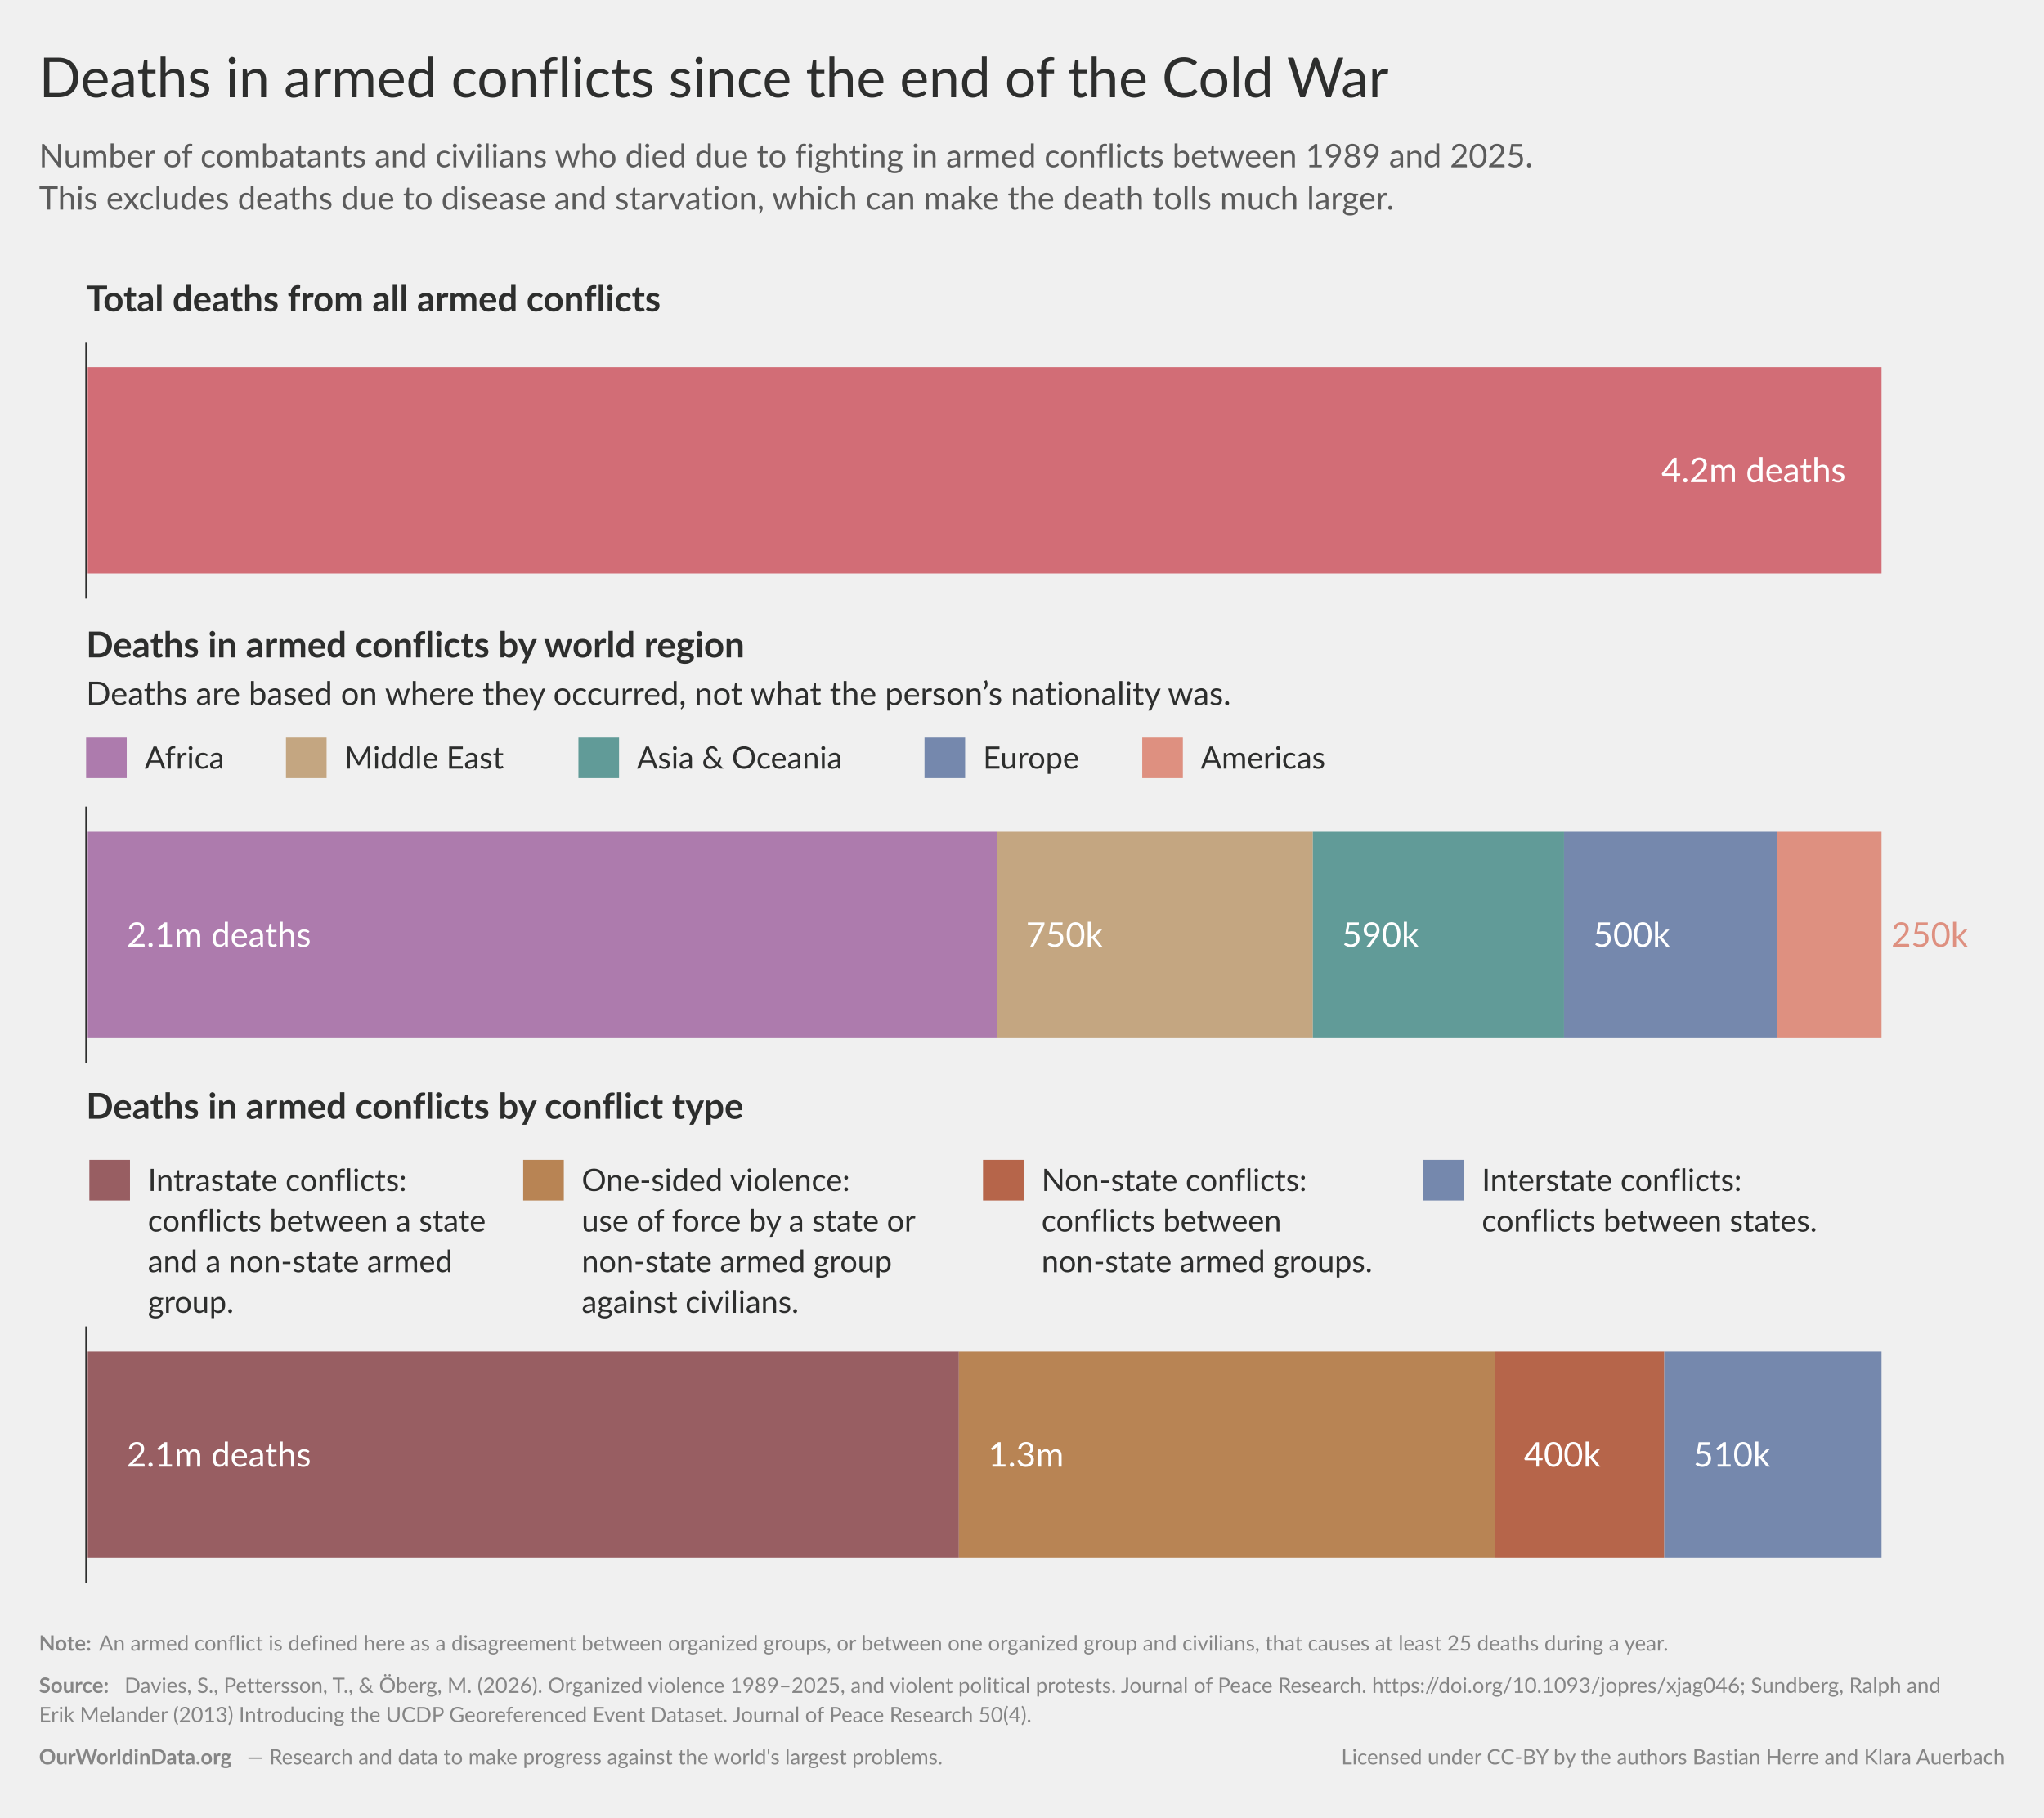
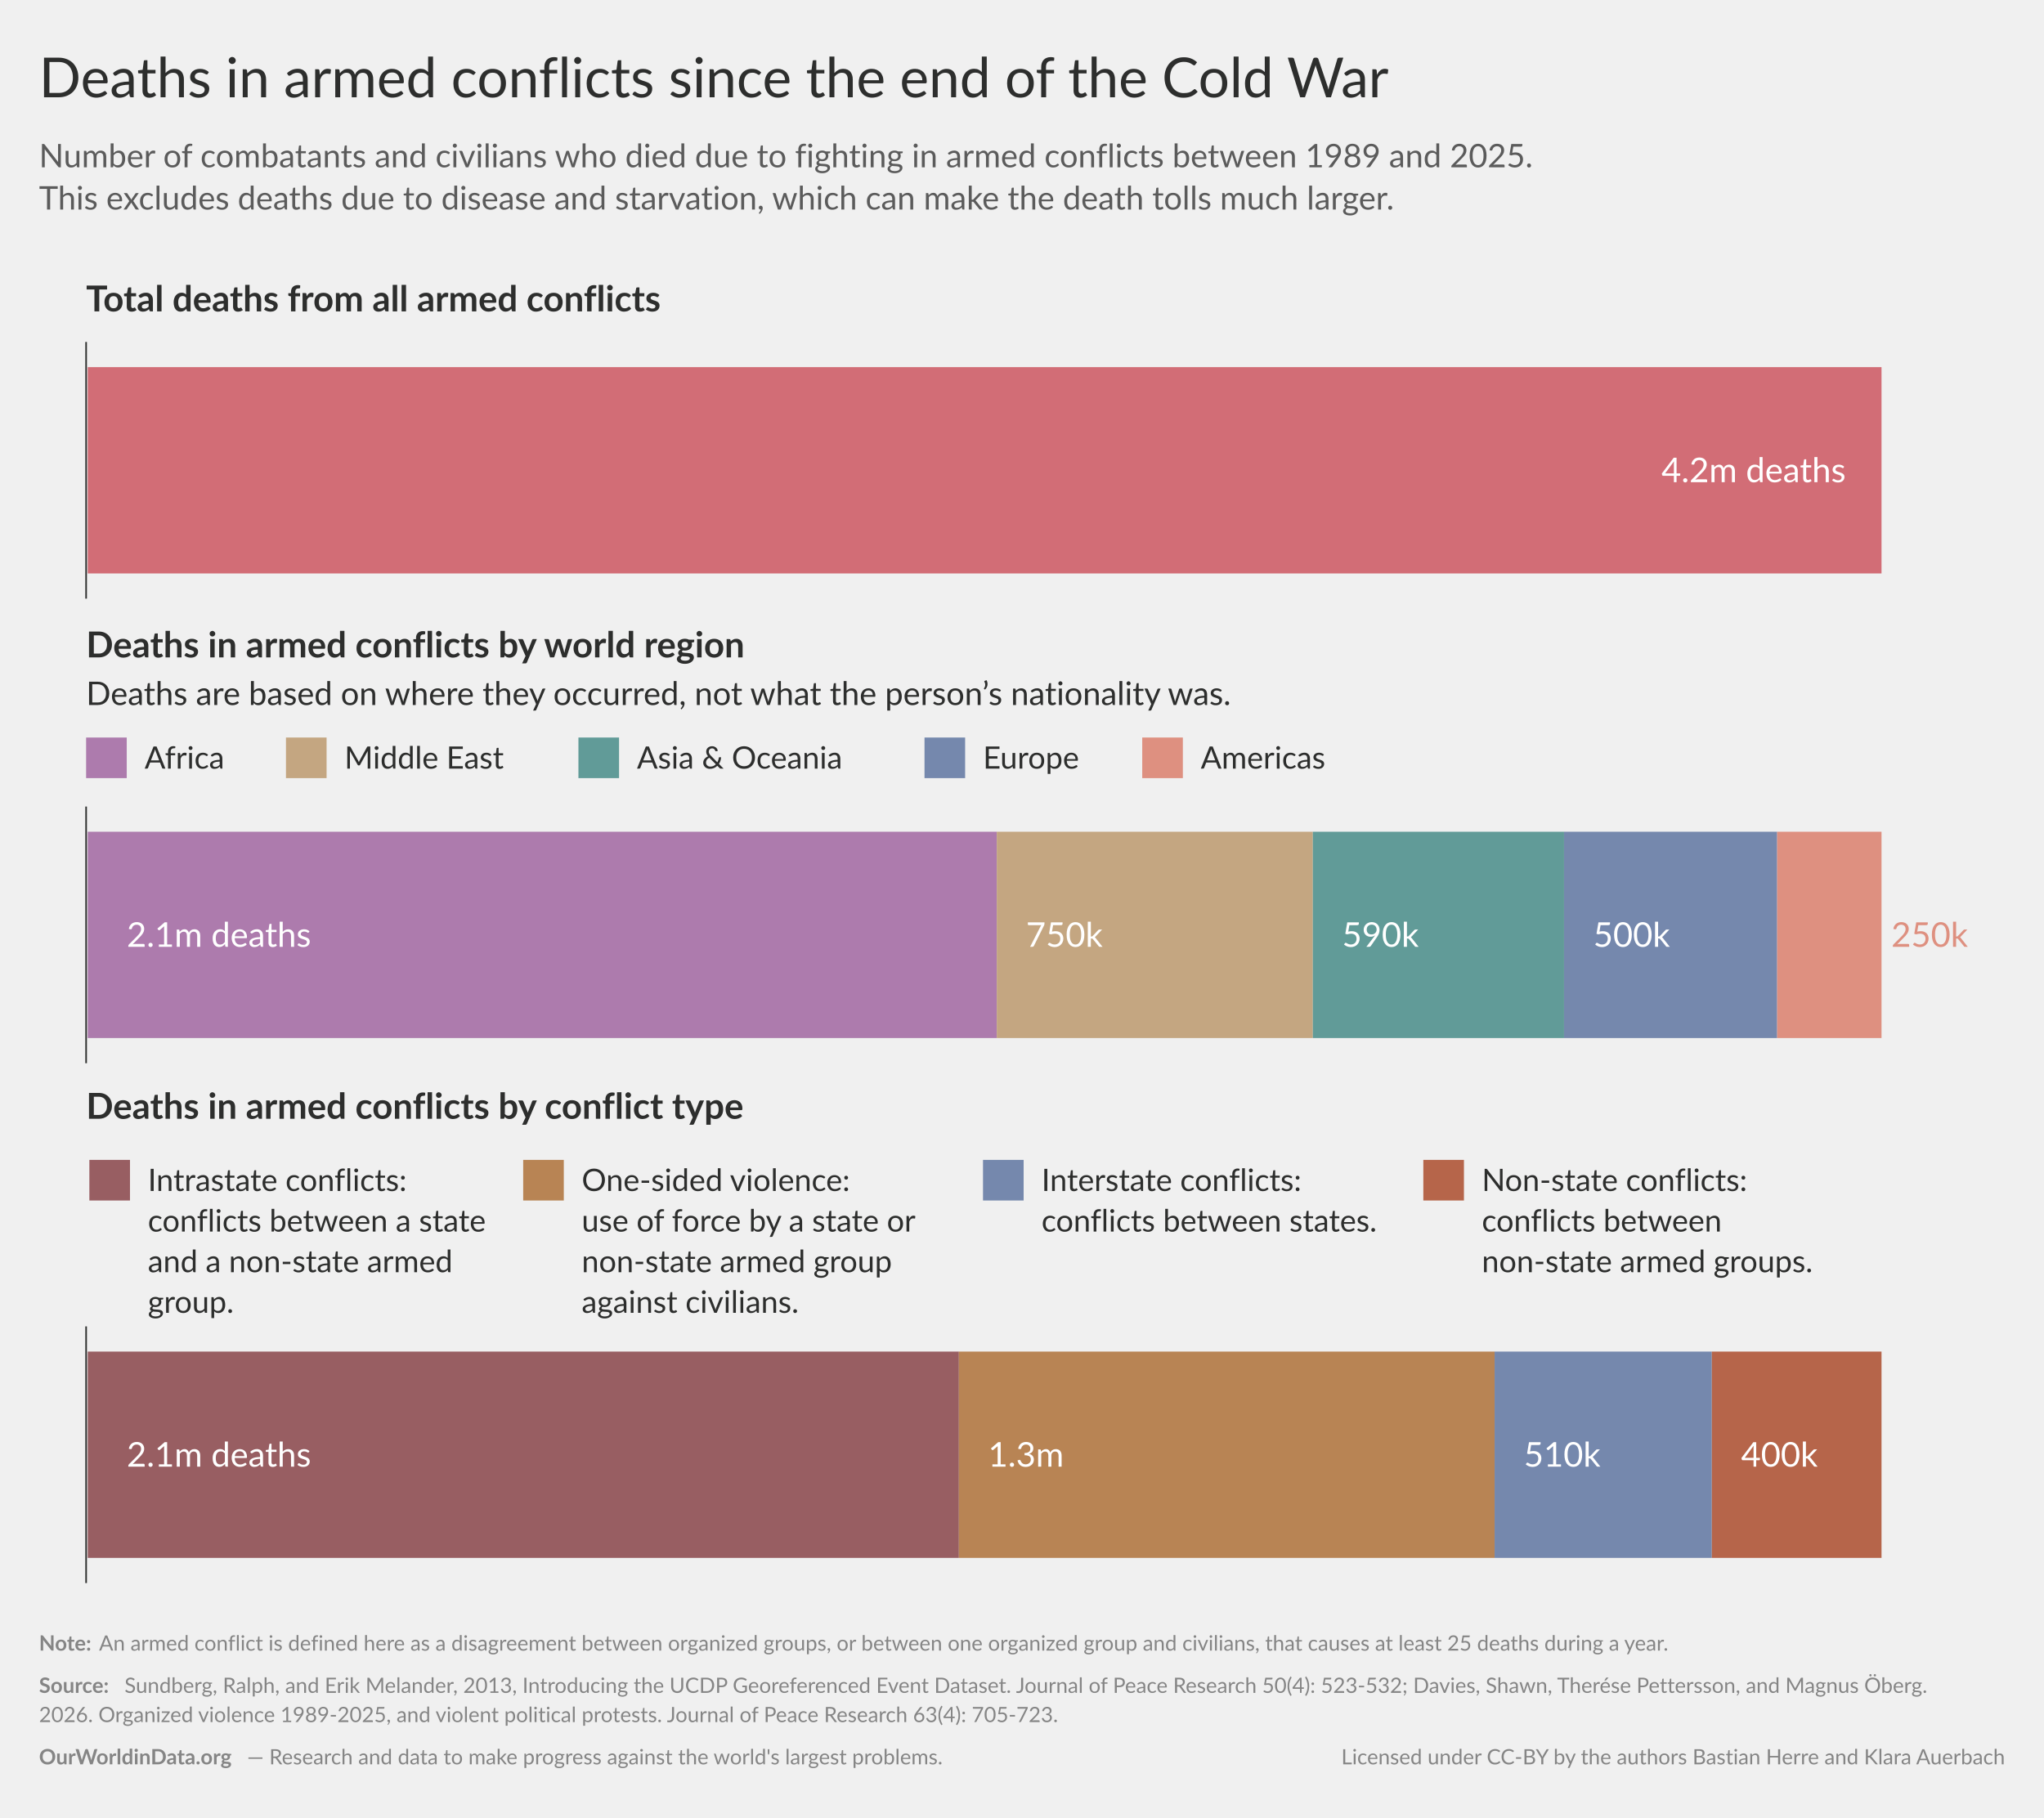
<svg xmlns="http://www.w3.org/2000/svg" width="905.76pt" height="805.68pt" viewBox="0 0 905.76 805.68" version="1.1">
  <defs>
    <style type="text/css">*{stroke-linejoin: round; stroke-linecap: butt}</style>
  </defs>
  <g id="figure_1">
    <g id="patch_1">
      <path d="M 0 805.68  L 905.76 805.68  L 905.76 0  L 0 0  L 0 805.68  z " style="fill: none" />
    </g>
    <g id="legend__africa-chip">
      <path d="M 38.16 344.88  L 56.16 344.88  L 56.16 326.88  L 38.16 326.88  z " style="fill: #ad7bad" />
    </g>
    <g id="legend__middle-east-chip">
      <path d="M 126.72 344.88  L 144.72 344.88  L 144.72 326.88  L 126.72 326.88  z " style="fill: #c4a681" />
    </g>
    <g id="legend__asia-oceania-chip">
      <path d="M 256.32 344.88  L 274.32 344.88  L 274.32 326.88  L 256.32 326.88  z " style="fill: #619b98" />
    </g>
    <g id="legend__europe-chip">
      <path d="M 409.68 344.88  L 427.68 344.88  L 427.68 326.88  L 409.68 326.88  z " style="fill: #7588ad" />
    </g>
    <g id="legend__americas-chip">
      <path d="M 506.16 344.88  L 524.16 344.88  L 524.16 326.88  L 506.16 326.88  z " style="fill: #de9080" />
    </g>
    <g id="legend__intrastate-chip">
      <path d="M 39.6 532.08  L 57.6 532.08  L 57.6 514.08  L 39.6 514.08  z " style="fill: #985e62" />
    </g>
    <g id="legend__onesided-chip">
      <path d="M 231.84 532.08  L 249.84 532.08  L 249.84 514.08  L 231.84 514.08  z " style="fill: #b88454" />
    </g>
+     <g id="legend__interstate-chip">
+       <path d="M 435.6 532.08  L 453.6 532.08  L 453.6 514.08  L 435.6 514.08  z " style="fill: #7588ad" />
+     </g>
    <g id="legend__nonstate-chip">
-       <path d="M 435.6 532.08  L 453.6 532.08  L 453.6 514.08  L 435.6 514.08  z " style="fill: #b6654a" />
-     </g>
-     <g id="legend__interstate-chip">
-       <path d="M 630.72 532.08  L 648.72 532.08  L 648.72 514.08  L 630.72 514.08  z " style="fill: #7588ad" />
+       <path d="M 630.72 532.08  L 648.72 532.08  L 648.72 514.08  L 630.72 514.08  z " style="fill: #b6654a" />
    </g>
    <g id="bar__total-all">
      <path d="M 38.88 254.16  L 833.76 254.16  L 833.76 162.72  L 38.88 162.72  z " style="fill: #d26d76" />
    </g>
    <g id="bar__region-africa">
      <path d="M 38.88 460.08  L 441.703 460.08  L 441.703 368.64  L 38.88 368.64  z " style="fill: #ad7bad" />
    </g>
    <g id="bar__region-middle-east">
      <path d="M 441.703 460.08  L 581.761 460.08  L 581.761 368.64  L 441.703 368.64  z " style="fill: #c4a681" />
    </g>
    <g id="bar__region-asia-oceania">
      <path d="M 581.761 460.08  L 693.072 460.08  L 693.072 368.64  L 581.761 368.64  z " style="fill: #619b98" />
    </g>
    <g id="bar__region-europe">
      <path d="M 693.072 460.08  L 787.514 460.08  L 787.514 368.64  L 693.072 368.64  z " style="fill: #7588ad" />
    </g>
    <g id="bar__region-americas">
      <path d="M 787.514 460.08  L 833.76 460.08  L 833.76 368.64  L 787.514 368.64  z " style="fill: #de9080" />
    </g>
    <g id="bar__type-intrastate">
      <path d="M 38.88 690.48  L 424.912 690.48  L 424.912 599.04  L 38.88 599.04  z " style="fill: #985e62" />
    </g>
    <g id="bar__type-onesided">
      <path d="M 424.912 690.48  L 662.3 690.48  L 662.3 599.04  L 424.912 599.04  z " style="fill: #b88454" />
    </g>
+     <g id="bar__type-interstate">
+       <path d="M 662.3 690.48  L 758.57 690.48  L 758.57 599.04  L 662.3 599.04  z " style="fill: #7588ad" />
+     </g>
    <g id="bar__type-nonstate">
-       <path d="M 662.3 690.48  L 737.49 690.48  L 737.49 599.04  L 662.3 599.04  z " style="fill: #b6654a" />
-     </g>
-     <g id="bar__type-interstate">
-       <path d="M 737.49 690.48  L 833.76 690.48  L 833.76 599.04  L 737.49 599.04  z " style="fill: #7588ad" />
+       <path d="M 758.57 690.48  L 833.76 690.48  L 833.76 599.04  L 758.57 599.04  z " style="fill: #b6654a" />
    </g>
    <g id="total__rule">
      <path d="M 38.16 151.92  L 38.16 264.96  " style="fill: none; stroke: #2d2e2d; stroke-width: 0.72; stroke-linecap: square" />
    </g>
    <g id="region__rule">
      <path d="M 38.16 357.84  L 38.16 470.88  " style="fill: none; stroke: #2d2e2d; stroke-width: 0.72; stroke-linecap: square" />
    </g>
    <g id="type__rule">
      <path d="M 38.16 588.24  L 38.16 701.28  " style="fill: none; stroke: #2d2e2d; stroke-width: 0.72; stroke-linecap: square" />
    </g>
    <g id="title">
      <text style="font-size: 24.48px; font-family: 'Lato', 'Arial', 'Helvetica', 'Liberation Sans', sans-serif; text-anchor: start; fill: #2d2e2d" x="17.28" y="43.107" transform="rotate(-0 17.28 43.10696)">Deaths in armed conflicts since the end of the Cold War</text>
    </g>
    <g id="subtitle-0">
      <text style="font-size: 14.4px; font-family: 'Lato', 'Arial', 'Helvetica', 'Liberation Sans', sans-serif; text-anchor: start; fill: #5b5b5b" x="17.28" y="74.148" transform="rotate(-0 17.28 74.14763)">Number of combatants and civilians who died due to fighting in armed conflicts between 1989 and 2025.</text>
    </g>
    <g id="subtitle-1">
      <text style="font-size: 14.4px; font-family: 'Lato', 'Arial', 'Helvetica', 'Liberation Sans', sans-serif; text-anchor: start; fill: #5b5b5b" x="17.28" y="92.868" transform="rotate(-0 17.28 92.86763)">This excludes deaths due to disease and starvation, which can make the death tolls much larger.</text>
    </g>
    <g id="section__total">
      <text style="font-weight: 700; font-size: 15.84px; font-family: 'Lato', 'Arial', 'Helvetica', 'Liberation Sans', sans-serif; text-anchor: start; fill: #2d2e2d" x="38.16" y="138.01" transform="rotate(-0 38.16 138.0104)">Total deaths from all armed conflicts</text>
    </g>
    <g id="section__region">
      <text style="font-weight: 700; font-size: 15.84px; font-family: 'Lato', 'Arial', 'Helvetica', 'Liberation Sans', sans-serif; text-anchor: start; fill: #2d2e2d" x="38.16" y="291.37" transform="rotate(-0 38.16 291.3704)">Deaths in armed conflicts by world region</text>
    </g>
    <g id="section__region-sub">
      <text style="font-size: 14.4px; font-family: 'Lato', 'Arial', 'Helvetica', 'Liberation Sans', sans-serif; text-anchor: start; fill: #2d2e2d" x="38.16" y="312.468" transform="rotate(-0 38.16 312.4676)">Deaths are based on where they occurred, not what the person’s nationality was.</text>
    </g>
    <g id="section__type">
      <text style="font-weight: 700; font-size: 15.84px; font-family: 'Lato', 'Arial', 'Helvetica', 'Liberation Sans', sans-serif; text-anchor: start; fill: #2d2e2d" x="38.16" y="495.85" transform="rotate(-0 38.16 495.8504)">Deaths in armed conflicts by conflict type</text>
    </g>
    <g id="legend__africa">
      <text style="font-size: 13.68px; font-family: 'Lato', 'Arial', 'Helvetica', 'Liberation Sans', sans-serif; text-anchor: start; fill: #2d2e2d" x="64.08" y="340.656" transform="rotate(-0 64.08 340.6562)">Africa</text>
    </g>
    <g id="legend__middle-east">
      <text style="font-size: 13.68px; font-family: 'Lato', 'Arial', 'Helvetica', 'Liberation Sans', sans-serif; text-anchor: start; fill: #2d2e2d" x="152.64" y="340.656" transform="rotate(-0 152.64 340.6562)">Middle East</text>
    </g>
    <g id="legend__asia-oceania">
      <text style="font-size: 13.68px; font-family: 'Lato', 'Arial', 'Helvetica', 'Liberation Sans', sans-serif; text-anchor: start; fill: #2d2e2d" x="282.24" y="340.656" transform="rotate(-0 282.24 340.6562)">Asia &amp; Oceania</text>
    </g>
    <g id="legend__europe">
      <text style="font-size: 13.68px; font-family: 'Lato', 'Arial', 'Helvetica', 'Liberation Sans', sans-serif; text-anchor: start; fill: #2d2e2d" x="435.6" y="340.656" transform="rotate(-0 435.6 340.6562)">Europe</text>
    </g>
    <g id="legend__americas">
      <text style="font-size: 13.68px; font-family: 'Lato', 'Arial', 'Helvetica', 'Liberation Sans', sans-serif; text-anchor: start; fill: #2d2e2d" x="532.08" y="340.656" transform="rotate(-0 532.08 340.6562)">Americas</text>
    </g>
    <g id="legend__intrastate-0">
      <text style="font-size: 13.68px; font-family: 'Lato', 'Arial', 'Helvetica', 'Liberation Sans', sans-serif; text-anchor: start; fill: #2d2e2d" x="65.52" y="527.856" transform="rotate(-0 65.52 527.8562)">Intrastate conflicts:</text>
    </g>
    <g id="legend__intrastate-1">
      <text style="font-size: 13.68px; font-family: 'Lato', 'Arial', 'Helvetica', 'Liberation Sans', sans-serif; text-anchor: start; fill: #2d2e2d" x="65.52" y="545.856" transform="rotate(-0 65.52 545.8562)">conflicts between a state</text>
    </g>
    <g id="legend__intrastate-2">
      <text style="font-size: 13.68px; font-family: 'Lato', 'Arial', 'Helvetica', 'Liberation Sans', sans-serif; text-anchor: start; fill: #2d2e2d" x="65.52" y="563.856" transform="rotate(-0 65.52 563.8562)">and a non-state armed</text>
    </g>
    <g id="legend__intrastate-3">
      <text style="font-size: 13.68px; font-family: 'Lato', 'Arial', 'Helvetica', 'Liberation Sans', sans-serif; text-anchor: start; fill: #2d2e2d" x="65.52" y="581.856" transform="rotate(-0 65.52 581.8562)">group.</text>
    </g>
    <g id="legend__onesided-0">
      <text style="font-size: 13.68px; font-family: 'Lato', 'Arial', 'Helvetica', 'Liberation Sans', sans-serif; text-anchor: start; fill: #2d2e2d" x="257.76" y="527.856" transform="rotate(-0 257.76 527.8562)">One-sided violence:</text>
    </g>
    <g id="legend__onesided-1">
      <text style="font-size: 13.68px; font-family: 'Lato', 'Arial', 'Helvetica', 'Liberation Sans', sans-serif; text-anchor: start; fill: #2d2e2d" x="257.76" y="545.856" transform="rotate(-0 257.76 545.8562)">use of force by a state or</text>
    </g>
    <g id="legend__onesided-2">
      <text style="font-size: 13.68px; font-family: 'Lato', 'Arial', 'Helvetica', 'Liberation Sans', sans-serif; text-anchor: start; fill: #2d2e2d" x="257.76" y="563.856" transform="rotate(-0 257.76 563.8562)">non-state armed group</text>
    </g>
    <g id="legend__onesided-3">
      <text style="font-size: 13.68px; font-family: 'Lato', 'Arial', 'Helvetica', 'Liberation Sans', sans-serif; text-anchor: start; fill: #2d2e2d" x="257.76" y="581.856" transform="rotate(-0 257.76 581.8562)">against civilians.</text>
    </g>
+     <g id="legend__interstate-0">
+       <text style="font-size: 13.68px; font-family: 'Lato', 'Arial', 'Helvetica', 'Liberation Sans', sans-serif; text-anchor: start; fill: #2d2e2d" x="461.52" y="527.856" transform="rotate(-0 461.52 527.8562)">Interstate conflicts:</text>
+     </g>
+     <g id="legend__interstate-1">
+       <text style="font-size: 13.68px; font-family: 'Lato', 'Arial', 'Helvetica', 'Liberation Sans', sans-serif; text-anchor: start; fill: #2d2e2d" x="461.52" y="545.856" transform="rotate(-0 461.52 545.8562)">conflicts between states.</text>
+     </g>
    <g id="legend__nonstate-0">
-       <text style="font-size: 13.68px; font-family: 'Lato', 'Arial', 'Helvetica', 'Liberation Sans', sans-serif; text-anchor: start; fill: #2d2e2d" x="461.52" y="527.856" transform="rotate(-0 461.52 527.8562)">Non-state conflicts:</text>
+       <text style="font-size: 13.68px; font-family: 'Lato', 'Arial', 'Helvetica', 'Liberation Sans', sans-serif; text-anchor: start; fill: #2d2e2d" x="656.64" y="527.856" transform="rotate(-0 656.64 527.8562)">Non-state conflicts:</text>
    </g>
    <g id="legend__nonstate-1">
-       <text style="font-size: 13.68px; font-family: 'Lato', 'Arial', 'Helvetica', 'Liberation Sans', sans-serif; text-anchor: start; fill: #2d2e2d" x="461.52" y="545.856" transform="rotate(-0 461.52 545.8562)">conflicts between</text>
+       <text style="font-size: 13.68px; font-family: 'Lato', 'Arial', 'Helvetica', 'Liberation Sans', sans-serif; text-anchor: start; fill: #2d2e2d" x="656.64" y="545.856" transform="rotate(-0 656.64 545.8562)">conflicts between</text>
    </g>
    <g id="legend__nonstate-2">
-       <text style="font-size: 13.68px; font-family: 'Lato', 'Arial', 'Helvetica', 'Liberation Sans', sans-serif; text-anchor: start; fill: #2d2e2d" x="461.52" y="563.856" transform="rotate(-0 461.52 563.8562)">non-state armed groups.</text>
-     </g>
-     <g id="legend__interstate-0">
-       <text style="font-size: 13.68px; font-family: 'Lato', 'Arial', 'Helvetica', 'Liberation Sans', sans-serif; text-anchor: start; fill: #2d2e2d" x="656.64" y="527.856" transform="rotate(-0 656.64 527.8562)">Interstate conflicts:</text>
-     </g>
-     <g id="legend__interstate-1">
-       <text style="font-size: 13.68px; font-family: 'Lato', 'Arial', 'Helvetica', 'Liberation Sans', sans-serif; text-anchor: start; fill: #2d2e2d" x="656.64" y="545.856" transform="rotate(-0 656.64 545.8562)">conflicts between states.</text>
+       <text style="font-size: 13.68px; font-family: 'Lato', 'Arial', 'Helvetica', 'Liberation Sans', sans-serif; text-anchor: start; fill: #2d2e2d" x="656.64" y="563.856" transform="rotate(-0 656.64 563.8562)">non-state armed groups.</text>
    </g>
    <g id="label__total-all">
      <text style="font-size: 15.12px; font-family: 'Lato', 'Arial', 'Helvetica', 'Liberation Sans', sans-serif; text-anchor: end; fill: #ffffff" x="817.92" y="213.719" transform="rotate(-0 817.92 213.719)">4.2m deaths</text>
    </g>
    <g id="label__region-africa">
      <text style="font-size: 15.12px; font-family: 'Lato', 'Arial', 'Helvetica', 'Liberation Sans', sans-serif; text-anchor: start; fill: #ffffff" x="56.16" y="419.639" transform="rotate(-0 56.16 419.639)">2.1m deaths</text>
    </g>
    <g id="label__region-middle-east">
      <text style="font-size: 15.12px; font-family: 'Lato', 'Arial', 'Helvetica', 'Liberation Sans', sans-serif; text-anchor: start; fill: #ffffff" x="454.663" y="419.639" transform="rotate(-0 454.6635 419.639)">750k</text>
    </g>
    <g id="label__region-asia-oceania">
      <text style="font-size: 15.12px; font-family: 'Lato', 'Arial', 'Helvetica', 'Liberation Sans', sans-serif; text-anchor: start; fill: #ffffff" x="594.721" y="419.639" transform="rotate(-0 594.721 419.639)">590k</text>
    </g>
    <g id="label__region-europe">
      <text style="font-size: 15.12px; font-family: 'Lato', 'Arial', 'Helvetica', 'Liberation Sans', sans-serif; text-anchor: start; fill: #ffffff" x="706.032" y="419.639" transform="rotate(-0 706.0316 419.639)">500k</text>
    </g>
    <g id="label__region-americas">
      <text style="font-size: 15.12px; font-family: 'Lato', 'Arial', 'Helvetica', 'Liberation Sans', sans-serif; text-anchor: start; fill: #de9080" x="838.08" y="419.639" transform="rotate(-0 838.08 419.639)">250k</text>
    </g>
    <g id="label__type-intrastate">
      <text style="font-size: 15.12px; font-family: 'Lato', 'Arial', 'Helvetica', 'Liberation Sans', sans-serif; text-anchor: start; fill: #ffffff" x="56.16" y="650.039" transform="rotate(-0 56.16 650.039)">2.1m deaths</text>
    </g>
    <g id="label__type-onesided">
      <text style="font-size: 15.12px; font-family: 'Lato', 'Arial', 'Helvetica', 'Liberation Sans', sans-serif; text-anchor: start; fill: #ffffff" x="437.872" y="650.039" transform="rotate(-0 437.8717 650.039)">1.3m</text>
    </g>
+     <g id="label__type-interstate">
+       <text style="font-size: 15.12px; font-family: 'Lato', 'Arial', 'Helvetica', 'Liberation Sans', sans-serif; text-anchor: start; fill: #ffffff" x="675.26" y="650.039" transform="rotate(-0 675.2602 650.039)">510k</text>
+     </g>
    <g id="label__type-nonstate">
-       <text style="font-size: 15.12px; font-family: 'Lato', 'Arial', 'Helvetica', 'Liberation Sans', sans-serif; text-anchor: start; fill: #ffffff" x="675.26" y="650.039" transform="rotate(-0 675.2602 650.039)">400k</text>
-     </g>
-     <g id="label__type-interstate">
-       <text style="font-size: 15.12px; font-family: 'Lato', 'Arial', 'Helvetica', 'Liberation Sans', sans-serif; text-anchor: start; fill: #ffffff" x="750.45" y="650.039" transform="rotate(-0 750.4498 650.039)">510k</text>
+       <text style="font-size: 15.12px; font-family: 'Lato', 'Arial', 'Helvetica', 'Liberation Sans', sans-serif; text-anchor: start; fill: #ffffff" x="771.53" y="650.039" transform="rotate(-0 771.5304 650.039)">400k</text>
    </g>
    <g id="footer__note-0">
      <text style="font-weight: 700; font-size: 9.36px; font-family: 'Lato', 'Arial', 'Helvetica', 'Liberation Sans', sans-serif; text-anchor: start; fill: #858585" x="17.28" y="731.576" transform="rotate(-0 17.28 731.5759)">Note:</text>
    </g>
    <g id="footer__note-1">
      <text style="font-size: 9.36px; font-family: 'Lato', 'Arial', 'Helvetica', 'Liberation Sans', sans-serif; text-anchor: start; fill: #858585" x="43.885" y="731.576" transform="rotate(-0 43.8847 731.5759)">An armed conflict is defined here as a disagreement between organized groups, or between one organized group and civilians, that causes at least 25 deaths during a year.</text>
    </g>
    <g id="footer__source-0-0">
      <text style="font-weight: 700; font-size: 9.36px; font-family: 'Lato', 'Arial', 'Helvetica', 'Liberation Sans', sans-serif; text-anchor: start; fill: #858585" x="17.28" y="750.296" transform="rotate(-0 17.28 750.2959)">Source:</text>
    </g>
    <g id="footer__source-0-1">
-       <text style="font-size: 9.36px; font-family: 'Lato', 'Arial', 'Helvetica', 'Liberation Sans', sans-serif; text-anchor: start; fill: #858585" x="55.174" y="750.296" transform="rotate(-0 55.17374 750.2959)">Davies, S., Pettersson, T., &amp; Öberg, M. (2026). Organized violence 1989–2025, and violent political protests. Journal of Peace Research. https://doi.org/10.1093/jopres/xjag046; Sundberg, Ralph and</text>
+       <text style="font-size: 9.36px; font-family: 'Lato', 'Arial', 'Helvetica', 'Liberation Sans', sans-serif; text-anchor: start; fill: #858585" x="55.174" y="750.296" transform="rotate(-0 55.17374 750.2959)">Sundberg, Ralph, and Erik Melander, 2013, Introducing the UCDP Georeferenced Event Dataset. Journal of Peace Research 50(4): 523-532; Davies, Shawn, Therése Pettersson, and Magnus Öberg.</text>
    </g>
    <g id="footer__source-1-0">
-       <text style="font-size: 9.36px; font-family: 'Lato', 'Arial', 'Helvetica', 'Liberation Sans', sans-serif; text-anchor: start; fill: #858585" x="17.28" y="763.256" transform="rotate(-0 17.28 763.2559)">Erik Melander (2013) Introducing the UCDP Georeferenced Event Dataset. Journal of Peace Research 50(4).</text>
+       <text style="font-size: 9.36px; font-family: 'Lato', 'Arial', 'Helvetica', 'Liberation Sans', sans-serif; text-anchor: start; fill: #858585" x="17.28" y="763.256" transform="rotate(-0 17.28 763.2559)">2026. Organized violence 1989-2025, and violent political protests. Journal of Peace Research 63(4): 705-723.</text>
    </g>
    <g id="footer__tagline-0">
      <text style="font-weight: 700; font-size: 9.36px; font-family: 'Lato', 'Arial', 'Helvetica', 'Liberation Sans', sans-serif; text-anchor: start; fill: #858585" x="17.28" y="781.976" transform="rotate(-0 17.28 781.9759)">OurWorldinData.org</text>
    </g>
    <g id="footer__tagline-1">
      <text style="font-size: 9.36px; font-family: 'Lato', 'Arial', 'Helvetica', 'Liberation Sans', sans-serif; text-anchor: start; fill: #858585" x="109.482" y="781.976" transform="rotate(-0 109.4822 781.9759)">— Research and data to make progress against the world's largest problems.</text>
    </g>
    <g id="footer__license">
      <text style="font-size: 9.36px; font-family: 'Lato', 'Arial', 'Helvetica', 'Liberation Sans', sans-serif; text-anchor: end; fill: #858585" x="888.48" y="781.976" transform="rotate(-0 888.48 781.9759)">Licensed under CC-BY by the authors Bastian Herre and Klara Auerbach</text>
    </g>
  </g>
</svg>
